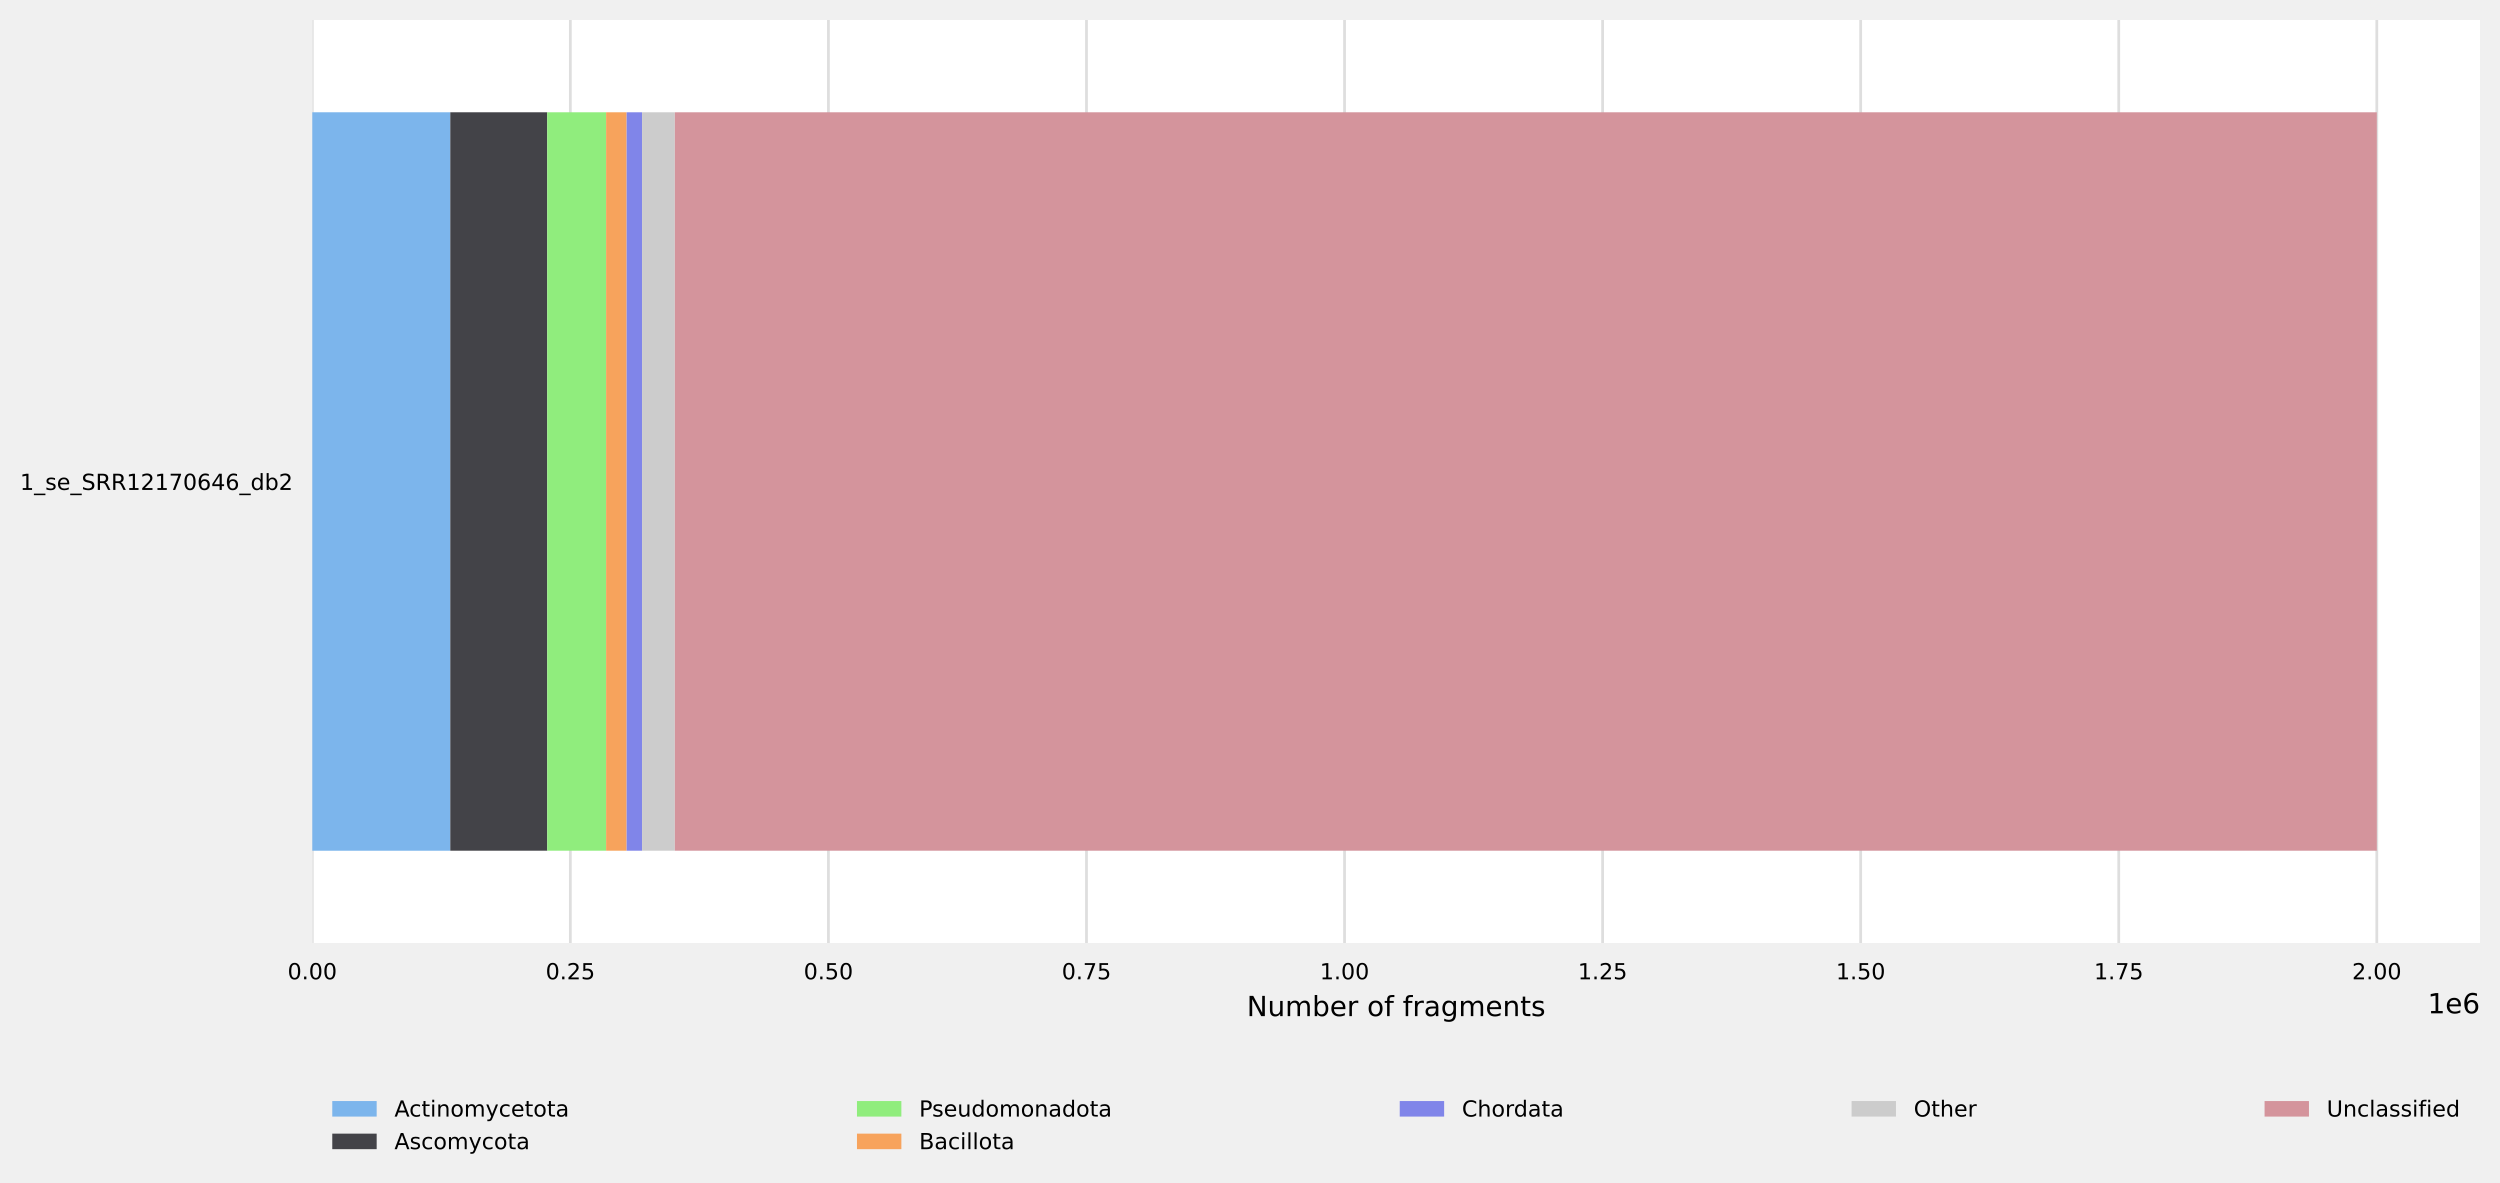
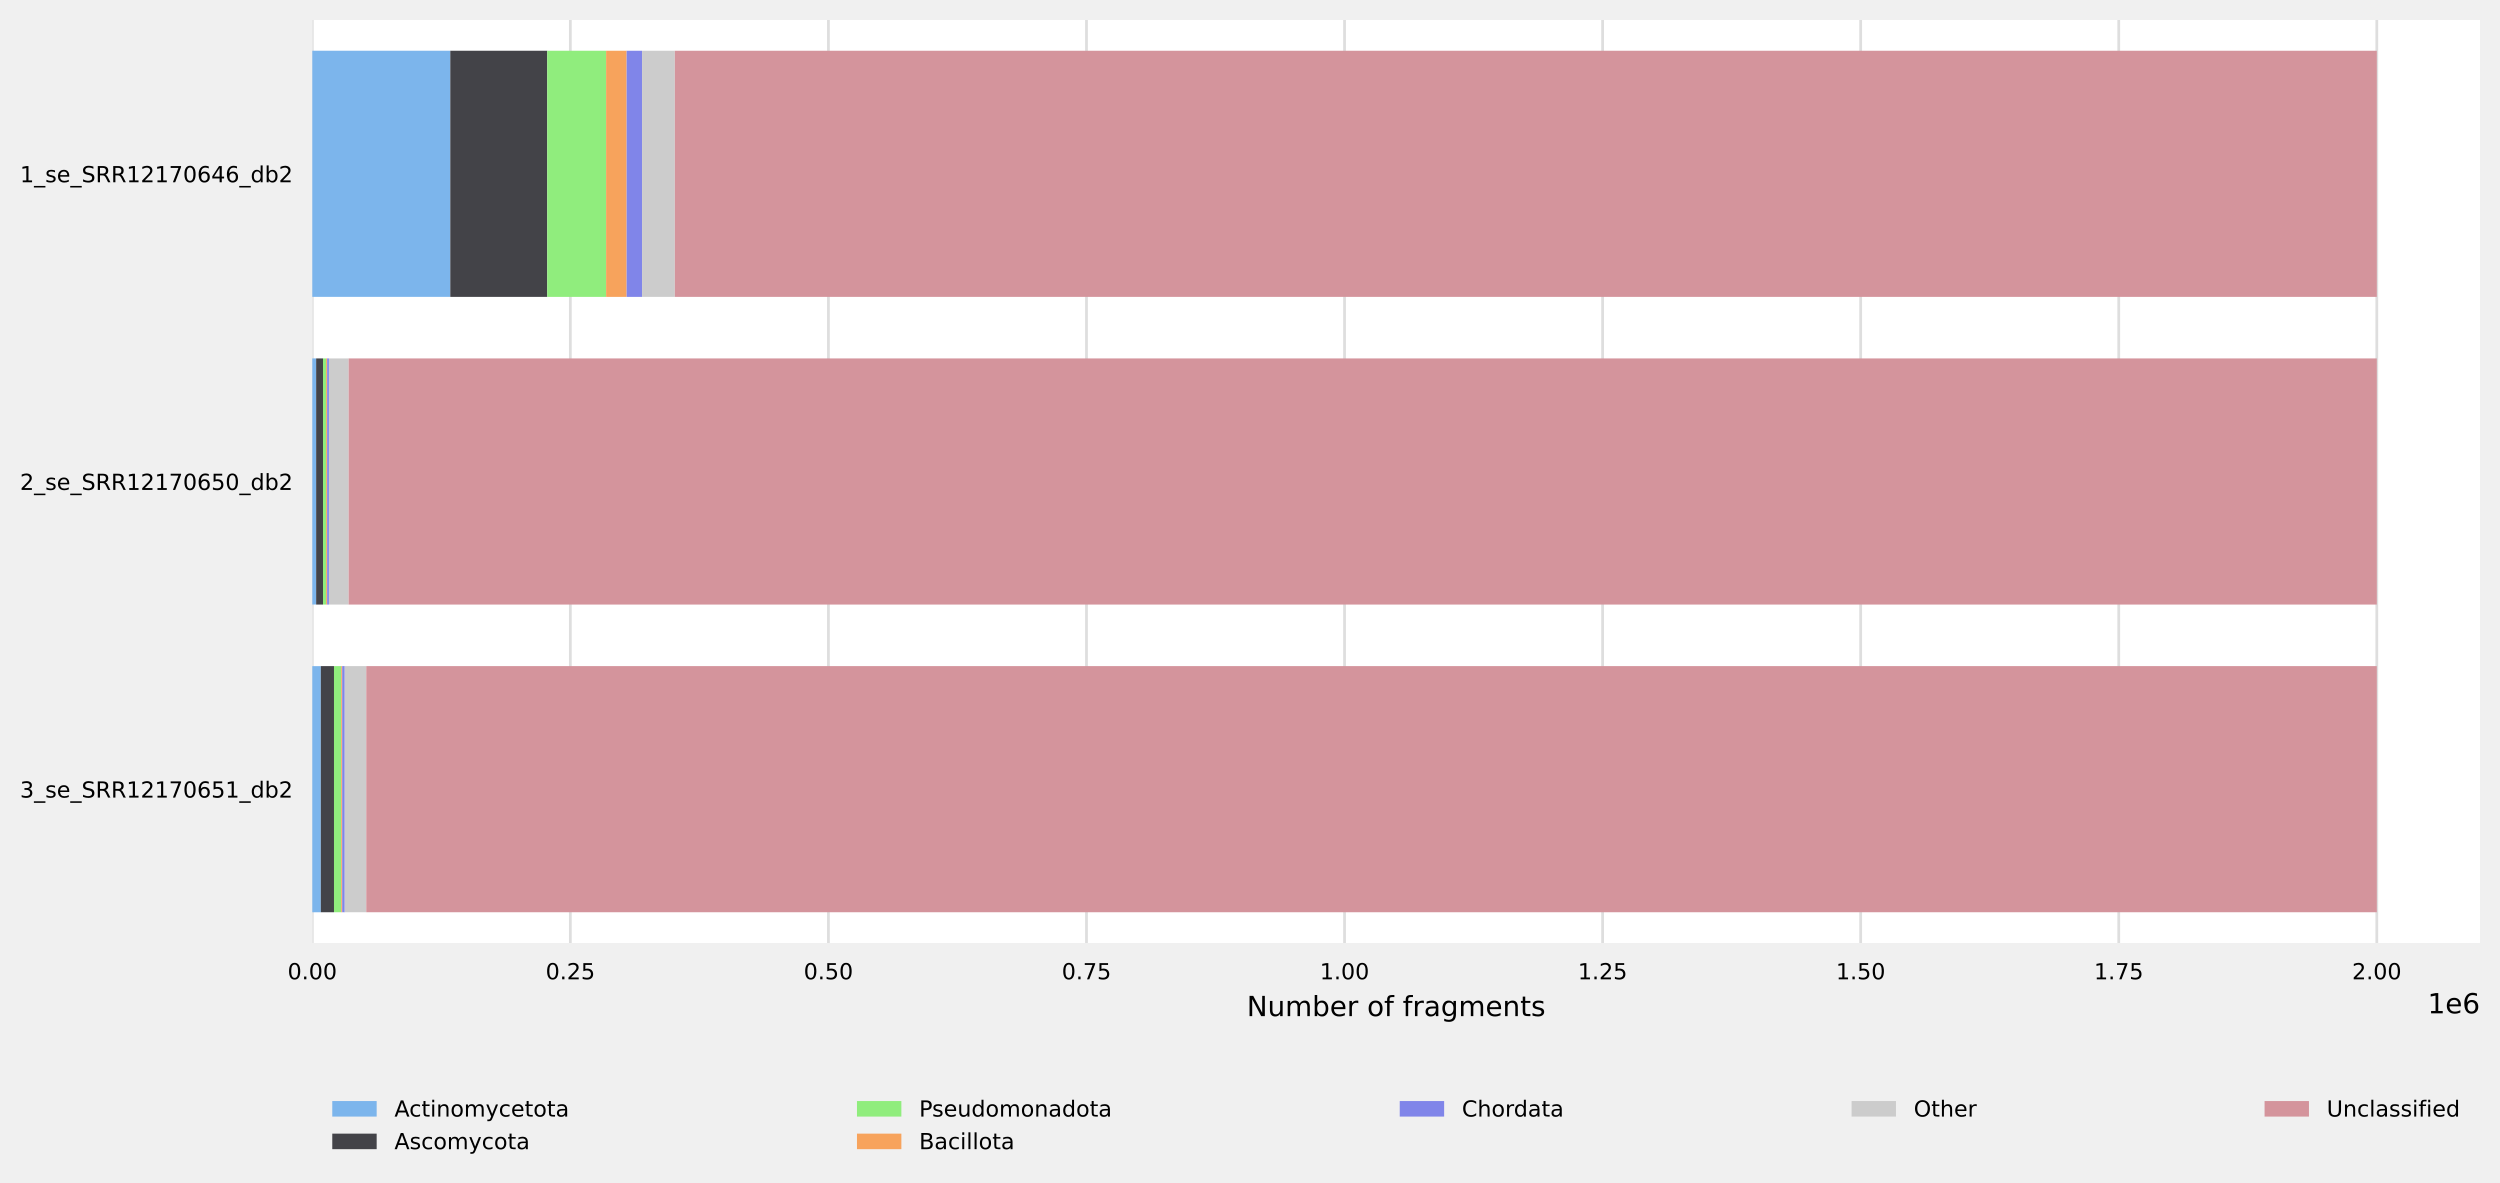
<svg xmlns="http://www.w3.org/2000/svg" xmlns:xlink="http://www.w3.org/1999/xlink" width="900.944pt" height="426.2pt" viewBox="0 0 900.944 426.2" version="1.1">
  <defs>
    <style type="text/css">*{stroke-linejoin: round; stroke-linecap: butt}</style>
  </defs>
  <g id="figure_1">
    <g id="axes_1">
      <g id="patch_1">
        <path d="M 112.544 339.84  L 893.744 339.84  L 893.744 7.2  L 112.544 7.2  z " style="fill: #ffffff" />
      </g>
      <g id="matplotlib.axis_1">
        <g id="xtick_1">
          <g id="line2d_1">
-             <path d="M 112.544 339.84  L 112.544 7.2  " clip-path="url(#pce39cb748a)" style="fill: none; stroke: #dedede; stroke-linecap: square" />
+             <path d="M 112.544 339.84  L 112.544 7.2  " clip-path="url(#ped7cd8afd4)" style="fill: none; stroke: #dedede; stroke-linecap: square" />
          </g>
          <g id="text_1">
            <g transform="translate(103.6375 352.9187) scale(0.08 -0.08)">
              <defs>
                <path id="DejaVuSans-30" d="M 2034 4250  Q 1547 4250 1301 3770  Q 1056 3291 1056 2328  Q 1056 1369 1301 889  Q 1547 409 2034 409  Q 2525 409 2770 889  Q 3016 1369 3016 2328  Q 3016 3291 2770 3770  Q 2525 4250 2034 4250  z M 2034 4750  Q 2819 4750 3233 4129  Q 3647 3509 3647 2328  Q 3647 1150 3233 529  Q 2819 -91 2034 -91  Q 1250 -91 836 529  Q 422 1150 422 2328  Q 422 3509 836 4129  Q 1250 4750 2034 4750  z " transform="scale(0.015625)" />
                <path id="DejaVuSans-2e" d="M 684 794  L 1344 794  L 1344 0  L 684 0  L 684 794  z " transform="scale(0.015625)" />
              </defs>
              <use xlink:href="#DejaVuSans-30" />
              <use xlink:href="#DejaVuSans-2e" x="63.623" />
              <use xlink:href="#DejaVuSans-30" x="95.41" />
              <use xlink:href="#DejaVuSans-30" x="159.033" />
            </g>
          </g>
        </g>
        <g id="xtick_2">
          <g id="line2d_2">
-             <path d="M 205.544 339.84  L 205.544 7.2  " clip-path="url(#pce39cb748a)" style="fill: none; stroke: #dedede; stroke-linecap: square" />
+             <path d="M 205.544 339.84  L 205.544 7.2  " clip-path="url(#ped7cd8afd4)" style="fill: none; stroke: #dedede; stroke-linecap: square" />
          </g>
          <g id="text_2">
            <g transform="translate(196.6375 352.9187) scale(0.08 -0.08)">
              <defs>
                <path id="DejaVuSans-32" d="M 1228 531  L 3431 531  L 3431 0  L 469 0  L 469 531  Q 828 903 1448 1529  Q 2069 2156 2228 2338  Q 2531 2678 2651 2914  Q 2772 3150 2772 3378  Q 2772 3750 2511 3984  Q 2250 4219 1831 4219  Q 1534 4219 1204 4116  Q 875 4013 500 3803  L 500 4441  Q 881 4594 1212 4672  Q 1544 4750 1819 4750  Q 2544 4750 2975 4387  Q 3406 4025 3406 3419  Q 3406 3131 3298 2873  Q 3191 2616 2906 2266  Q 2828 2175 2409 1742  Q 1991 1309 1228 531  z " transform="scale(0.015625)" />
                <path id="DejaVuSans-35" d="M 691 4666  L 3169 4666  L 3169 4134  L 1269 4134  L 1269 2991  Q 1406 3038 1543 3061  Q 1681 3084 1819 3084  Q 2600 3084 3056 2656  Q 3513 2228 3513 1497  Q 3513 744 3044 326  Q 2575 -91 1722 -91  Q 1428 -91 1123 -41  Q 819 9 494 109  L 494 744  Q 775 591 1075 516  Q 1375 441 1709 441  Q 2250 441 2565 725  Q 2881 1009 2881 1497  Q 2881 1984 2565 2268  Q 2250 2553 1709 2553  Q 1456 2553 1204 2497  Q 953 2441 691 2322  L 691 4666  z " transform="scale(0.015625)" />
              </defs>
              <use xlink:href="#DejaVuSans-30" />
              <use xlink:href="#DejaVuSans-2e" x="63.623" />
              <use xlink:href="#DejaVuSans-32" x="95.41" />
              <use xlink:href="#DejaVuSans-35" x="159.033" />
            </g>
          </g>
        </g>
        <g id="xtick_3">
          <g id="line2d_3">
-             <path d="M 298.544 339.84  L 298.544 7.2  " clip-path="url(#pce39cb748a)" style="fill: none; stroke: #dedede; stroke-linecap: square" />
+             <path d="M 298.544 339.84  L 298.544 7.2  " clip-path="url(#ped7cd8afd4)" style="fill: none; stroke: #dedede; stroke-linecap: square" />
          </g>
          <g id="text_3">
            <g transform="translate(289.6375 352.9187) scale(0.08 -0.08)">
              <use xlink:href="#DejaVuSans-30" />
              <use xlink:href="#DejaVuSans-2e" x="63.623" />
              <use xlink:href="#DejaVuSans-35" x="95.41" />
              <use xlink:href="#DejaVuSans-30" x="159.033" />
            </g>
          </g>
        </g>
        <g id="xtick_4">
          <g id="line2d_4">
-             <path d="M 391.544 339.84  L 391.544 7.2  " clip-path="url(#pce39cb748a)" style="fill: none; stroke: #dedede; stroke-linecap: square" />
+             <path d="M 391.544 339.84  L 391.544 7.2  " clip-path="url(#ped7cd8afd4)" style="fill: none; stroke: #dedede; stroke-linecap: square" />
          </g>
          <g id="text_4">
            <g transform="translate(382.6375 352.9187) scale(0.08 -0.08)">
              <defs>
                <path id="DejaVuSans-37" d="M 525 4666  L 3525 4666  L 3525 4397  L 1831 0  L 1172 0  L 2766 4134  L 525 4134  L 525 4666  z " transform="scale(0.015625)" />
              </defs>
              <use xlink:href="#DejaVuSans-30" />
              <use xlink:href="#DejaVuSans-2e" x="63.623" />
              <use xlink:href="#DejaVuSans-37" x="95.41" />
              <use xlink:href="#DejaVuSans-35" x="159.033" />
            </g>
          </g>
        </g>
        <g id="xtick_5">
          <g id="line2d_5">
-             <path d="M 484.544 339.84  L 484.544 7.2  " clip-path="url(#pce39cb748a)" style="fill: none; stroke: #dedede; stroke-linecap: square" />
+             <path d="M 484.544 339.84  L 484.544 7.2  " clip-path="url(#ped7cd8afd4)" style="fill: none; stroke: #dedede; stroke-linecap: square" />
          </g>
          <g id="text_5">
            <g transform="translate(475.6375 352.9187) scale(0.08 -0.08)">
              <defs>
                <path id="DejaVuSans-31" d="M 794 531  L 1825 531  L 1825 4091  L 703 3866  L 703 4441  L 1819 4666  L 2450 4666  L 2450 531  L 3481 531  L 3481 0  L 794 0  L 794 531  z " transform="scale(0.015625)" />
              </defs>
              <use xlink:href="#DejaVuSans-31" />
              <use xlink:href="#DejaVuSans-2e" x="63.623" />
              <use xlink:href="#DejaVuSans-30" x="95.41" />
              <use xlink:href="#DejaVuSans-30" x="159.033" />
            </g>
          </g>
        </g>
        <g id="xtick_6">
          <g id="line2d_6">
-             <path d="M 577.544 339.84  L 577.544 7.2  " clip-path="url(#pce39cb748a)" style="fill: none; stroke: #dedede; stroke-linecap: square" />
+             <path d="M 577.544 339.84  L 577.544 7.2  " clip-path="url(#ped7cd8afd4)" style="fill: none; stroke: #dedede; stroke-linecap: square" />
          </g>
          <g id="text_6">
            <g transform="translate(568.6375 352.9187) scale(0.08 -0.08)">
              <use xlink:href="#DejaVuSans-31" />
              <use xlink:href="#DejaVuSans-2e" x="63.623" />
              <use xlink:href="#DejaVuSans-32" x="95.41" />
              <use xlink:href="#DejaVuSans-35" x="159.033" />
            </g>
          </g>
        </g>
        <g id="xtick_7">
          <g id="line2d_7">
-             <path d="M 670.544 339.84  L 670.544 7.2  " clip-path="url(#pce39cb748a)" style="fill: none; stroke: #dedede; stroke-linecap: square" />
+             <path d="M 670.544 339.84  L 670.544 7.2  " clip-path="url(#ped7cd8afd4)" style="fill: none; stroke: #dedede; stroke-linecap: square" />
          </g>
          <g id="text_7">
            <g transform="translate(661.6375 352.9187) scale(0.08 -0.08)">
              <use xlink:href="#DejaVuSans-31" />
              <use xlink:href="#DejaVuSans-2e" x="63.623" />
              <use xlink:href="#DejaVuSans-35" x="95.41" />
              <use xlink:href="#DejaVuSans-30" x="159.033" />
            </g>
          </g>
        </g>
        <g id="xtick_8">
          <g id="line2d_8">
-             <path d="M 763.544 339.84  L 763.544 7.2  " clip-path="url(#pce39cb748a)" style="fill: none; stroke: #dedede; stroke-linecap: square" />
+             <path d="M 763.544 339.84  L 763.544 7.2  " clip-path="url(#ped7cd8afd4)" style="fill: none; stroke: #dedede; stroke-linecap: square" />
          </g>
          <g id="text_8">
            <g transform="translate(754.6375 352.9187) scale(0.08 -0.08)">
              <use xlink:href="#DejaVuSans-31" />
              <use xlink:href="#DejaVuSans-2e" x="63.623" />
              <use xlink:href="#DejaVuSans-37" x="95.41" />
              <use xlink:href="#DejaVuSans-35" x="159.033" />
            </g>
          </g>
        </g>
        <g id="xtick_9">
          <g id="line2d_9">
-             <path d="M 856.544 339.84  L 856.544 7.2  " clip-path="url(#pce39cb748a)" style="fill: none; stroke: #dedede; stroke-linecap: square" />
+             <path d="M 856.544 339.84  L 856.544 7.2  " clip-path="url(#ped7cd8afd4)" style="fill: none; stroke: #dedede; stroke-linecap: square" />
          </g>
          <g id="text_9">
            <g transform="translate(847.6375 352.9187) scale(0.08 -0.08)">
              <use xlink:href="#DejaVuSans-32" />
              <use xlink:href="#DejaVuSans-2e" x="63.623" />
              <use xlink:href="#DejaVuSans-30" x="95.41" />
              <use xlink:href="#DejaVuSans-30" x="159.033" />
            </g>
          </g>
        </g>
        <g id="text_10">
          <g transform="translate(449.3258 366.1809) scale(0.1 -0.1)">
            <defs>
              <path id="DejaVuSans-4e" d="M 628 4666  L 1478 4666  L 3547 763  L 3547 4666  L 4159 4666  L 4159 0  L 3309 0  L 1241 3903  L 1241 0  L 628 0  L 628 4666  z " transform="scale(0.015625)" />
              <path id="DejaVuSans-75" d="M 544 1381  L 544 3500  L 1119 3500  L 1119 1403  Q 1119 906 1312 657  Q 1506 409 1894 409  Q 2359 409 2629 706  Q 2900 1003 2900 1516  L 2900 3500  L 3475 3500  L 3475 0  L 2900 0  L 2900 538  Q 2691 219 2414 64  Q 2138 -91 1772 -91  Q 1169 -91 856 284  Q 544 659 544 1381  z M 1991 3584  L 1991 3584  z " transform="scale(0.015625)" />
              <path id="DejaVuSans-6d" d="M 3328 2828  Q 3544 3216 3844 3400  Q 4144 3584 4550 3584  Q 5097 3584 5394 3201  Q 5691 2819 5691 2113  L 5691 0  L 5113 0  L 5113 2094  Q 5113 2597 4934 2840  Q 4756 3084 4391 3084  Q 3944 3084 3684 2787  Q 3425 2491 3425 1978  L 3425 0  L 2847 0  L 2847 2094  Q 2847 2600 2669 2842  Q 2491 3084 2119 3084  Q 1678 3084 1418 2786  Q 1159 2488 1159 1978  L 1159 0  L 581 0  L 581 3500  L 1159 3500  L 1159 2956  Q 1356 3278 1631 3431  Q 1906 3584 2284 3584  Q 2666 3584 2933 3390  Q 3200 3197 3328 2828  z " transform="scale(0.015625)" />
              <path id="DejaVuSans-62" d="M 3116 1747  Q 3116 2381 2855 2742  Q 2594 3103 2138 3103  Q 1681 3103 1420 2742  Q 1159 2381 1159 1747  Q 1159 1113 1420 752  Q 1681 391 2138 391  Q 2594 391 2855 752  Q 3116 1113 3116 1747  z M 1159 2969  Q 1341 3281 1617 3432  Q 1894 3584 2278 3584  Q 2916 3584 3314 3078  Q 3713 2572 3713 1747  Q 3713 922 3314 415  Q 2916 -91 2278 -91  Q 1894 -91 1617 61  Q 1341 213 1159 525  L 1159 0  L 581 0  L 581 4863  L 1159 4863  L 1159 2969  z " transform="scale(0.015625)" />
              <path id="DejaVuSans-65" d="M 3597 1894  L 3597 1613  L 953 1613  Q 991 1019 1311 708  Q 1631 397 2203 397  Q 2534 397 2845 478  Q 3156 559 3463 722  L 3463 178  Q 3153 47 2828 -22  Q 2503 -91 2169 -91  Q 1331 -91 842 396  Q 353 884 353 1716  Q 353 2575 817 3079  Q 1281 3584 2069 3584  Q 2775 3584 3186 3129  Q 3597 2675 3597 1894  z M 3022 2063  Q 3016 2534 2758 2815  Q 2500 3097 2075 3097  Q 1594 3097 1305 2825  Q 1016 2553 972 2059  L 3022 2063  z " transform="scale(0.015625)" />
              <path id="DejaVuSans-72" d="M 2631 2963  Q 2534 3019 2420 3045  Q 2306 3072 2169 3072  Q 1681 3072 1420 2755  Q 1159 2438 1159 1844  L 1159 0  L 581 0  L 581 3500  L 1159 3500  L 1159 2956  Q 1341 3275 1631 3429  Q 1922 3584 2338 3584  Q 2397 3584 2469 3576  Q 2541 3569 2628 3553  L 2631 2963  z " transform="scale(0.015625)" />
              <path id="DejaVuSans-20" transform="scale(0.015625)" />
              <path id="DejaVuSans-6f" d="M 1959 3097  Q 1497 3097 1228 2736  Q 959 2375 959 1747  Q 959 1119 1226 758  Q 1494 397 1959 397  Q 2419 397 2687 759  Q 2956 1122 2956 1747  Q 2956 2369 2687 2733  Q 2419 3097 1959 3097  z M 1959 3584  Q 2709 3584 3137 3096  Q 3566 2609 3566 1747  Q 3566 888 3137 398  Q 2709 -91 1959 -91  Q 1206 -91 779 398  Q 353 888 353 1747  Q 353 2609 779 3096  Q 1206 3584 1959 3584  z " transform="scale(0.015625)" />
              <path id="DejaVuSans-66" d="M 2375 4863  L 2375 4384  L 1825 4384  Q 1516 4384 1395 4259  Q 1275 4134 1275 3809  L 1275 3500  L 2222 3500  L 2222 3053  L 1275 3053  L 1275 0  L 697 0  L 697 3053  L 147 3053  L 147 3500  L 697 3500  L 697 3744  Q 697 4328 969 4595  Q 1241 4863 1831 4863  L 2375 4863  z " transform="scale(0.015625)" />
              <path id="DejaVuSans-61" d="M 2194 1759  Q 1497 1759 1228 1600  Q 959 1441 959 1056  Q 959 750 1161 570  Q 1363 391 1709 391  Q 2188 391 2477 730  Q 2766 1069 2766 1631  L 2766 1759  L 2194 1759  z M 3341 1997  L 3341 0  L 2766 0  L 2766 531  Q 2569 213 2275 61  Q 1981 -91 1556 -91  Q 1019 -91 701 211  Q 384 513 384 1019  Q 384 1609 779 1909  Q 1175 2209 1959 2209  L 2766 2209  L 2766 2266  Q 2766 2663 2505 2880  Q 2244 3097 1772 3097  Q 1472 3097 1187 3025  Q 903 2953 641 2809  L 641 3341  Q 956 3463 1253 3523  Q 1550 3584 1831 3584  Q 2591 3584 2966 3190  Q 3341 2797 3341 1997  z " transform="scale(0.015625)" />
              <path id="DejaVuSans-67" d="M 2906 1791  Q 2906 2416 2648 2759  Q 2391 3103 1925 3103  Q 1463 3103 1205 2759  Q 947 2416 947 1791  Q 947 1169 1205 825  Q 1463 481 1925 481  Q 2391 481 2648 825  Q 2906 1169 2906 1791  z M 3481 434  Q 3481 -459 3084 -895  Q 2688 -1331 1869 -1331  Q 1566 -1331 1297 -1286  Q 1028 -1241 775 -1147  L 775 -588  Q 1028 -725 1275 -790  Q 1522 -856 1778 -856  Q 2344 -856 2625 -561  Q 2906 -266 2906 331  L 2906 616  Q 2728 306 2450 153  Q 2172 0 1784 0  Q 1141 0 747 490  Q 353 981 353 1791  Q 353 2603 747 3093  Q 1141 3584 1784 3584  Q 2172 3584 2450 3431  Q 2728 3278 2906 2969  L 2906 3500  L 3481 3500  L 3481 434  z " transform="scale(0.015625)" />
              <path id="DejaVuSans-6e" d="M 3513 2113  L 3513 0  L 2938 0  L 2938 2094  Q 2938 2591 2744 2837  Q 2550 3084 2163 3084  Q 1697 3084 1428 2787  Q 1159 2491 1159 1978  L 1159 0  L 581 0  L 581 3500  L 1159 3500  L 1159 2956  Q 1366 3272 1645 3428  Q 1925 3584 2291 3584  Q 2894 3584 3203 3211  Q 3513 2838 3513 2113  z " transform="scale(0.015625)" />
              <path id="DejaVuSans-74" d="M 1172 4494  L 1172 3500  L 2356 3500  L 2356 3053  L 1172 3053  L 1172 1153  Q 1172 725 1289 603  Q 1406 481 1766 481  L 2356 481  L 2356 0  L 1766 0  Q 1100 0 847 248  Q 594 497 594 1153  L 594 3053  L 172 3053  L 172 3500  L 594 3500  L 594 4494  L 1172 4494  z " transform="scale(0.015625)" />
              <path id="DejaVuSans-73" d="M 2834 3397  L 2834 2853  Q 2591 2978 2328 3040  Q 2066 3103 1784 3103  Q 1356 3103 1142 2972  Q 928 2841 928 2578  Q 928 2378 1081 2264  Q 1234 2150 1697 2047  L 1894 2003  Q 2506 1872 2764 1633  Q 3022 1394 3022 966  Q 3022 478 2636 193  Q 2250 -91 1575 -91  Q 1294 -91 989 -36  Q 684 19 347 128  L 347 722  Q 666 556 975 473  Q 1284 391 1588 391  Q 1994 391 2212 530  Q 2431 669 2431 922  Q 2431 1156 2273 1281  Q 2116 1406 1581 1522  L 1381 1569  Q 847 1681 609 1914  Q 372 2147 372 2553  Q 372 3047 722 3315  Q 1072 3584 1716 3584  Q 2034 3584 2315 3537  Q 2597 3491 2834 3397  z " transform="scale(0.015625)" />
            </defs>
            <use xlink:href="#DejaVuSans-4e" />
            <use xlink:href="#DejaVuSans-75" x="74.805" />
            <use xlink:href="#DejaVuSans-6d" x="138.184" />
            <use xlink:href="#DejaVuSans-62" x="235.596" />
            <use xlink:href="#DejaVuSans-65" x="299.072" />
            <use xlink:href="#DejaVuSans-72" x="360.596" />
            <use xlink:href="#DejaVuSans-20" x="401.709" />
            <use xlink:href="#DejaVuSans-6f" x="433.496" />
            <use xlink:href="#DejaVuSans-66" x="494.678" />
            <use xlink:href="#DejaVuSans-20" x="529.883" />
            <use xlink:href="#DejaVuSans-66" x="561.67" />
            <use xlink:href="#DejaVuSans-72" x="596.875" />
            <use xlink:href="#DejaVuSans-61" x="637.988" />
            <use xlink:href="#DejaVuSans-67" x="699.268" />
            <use xlink:href="#DejaVuSans-6d" x="762.744" />
            <use xlink:href="#DejaVuSans-65" x="860.156" />
            <use xlink:href="#DejaVuSans-6e" x="921.68" />
            <use xlink:href="#DejaVuSans-74" x="985.059" />
            <use xlink:href="#DejaVuSans-73" x="1024.268" />
          </g>
        </g>
        <g id="text_11">
          <g transform="translate(874.8656 365.1809) scale(0.1 -0.1)">
            <defs>
              <path id="DejaVuSans-36" d="M 2113 2584  Q 1688 2584 1439 2293  Q 1191 2003 1191 1497  Q 1191 994 1439 701  Q 1688 409 2113 409  Q 2538 409 2786 701  Q 3034 994 3034 1497  Q 3034 2003 2786 2293  Q 2538 2584 2113 2584  z M 3366 4563  L 3366 3988  Q 3128 4100 2886 4159  Q 2644 4219 2406 4219  Q 1781 4219 1451 3797  Q 1122 3375 1075 2522  Q 1259 2794 1537 2939  Q 1816 3084 2150 3084  Q 2853 3084 3261 2657  Q 3669 2231 3669 1497  Q 3669 778 3244 343  Q 2819 -91 2113 -91  Q 1303 -91 875 529  Q 447 1150 447 2328  Q 447 3434 972 4092  Q 1497 4750 2381 4750  Q 2619 4750 2861 4703  Q 3103 4656 3366 4563  z " transform="scale(0.015625)" />
            </defs>
            <use xlink:href="#DejaVuSans-31" />
            <use xlink:href="#DejaVuSans-65" x="63.623" />
            <use xlink:href="#DejaVuSans-36" x="125.146" />
          </g>
        </g>
      </g>
      <g id="matplotlib.axis_2">
        <g id="ytick_1">
          <g id="text_12">
-             <g transform="translate(7.2 176.5594) scale(0.08 -0.08)">
+             <g transform="translate(7.2 65.67937) scale(0.08 -0.08)">
              <defs>
                <path id="DejaVuSans-5f" d="M 3263 -1063  L 3263 -1509  L -63 -1509  L -63 -1063  L 3263 -1063  z " transform="scale(0.015625)" />
                <path id="DejaVuSans-53" d="M 3425 4513  L 3425 3897  Q 3066 4069 2747 4153  Q 2428 4238 2131 4238  Q 1616 4238 1336 4038  Q 1056 3838 1056 3469  Q 1056 3159 1242 3001  Q 1428 2844 1947 2747  L 2328 2669  Q 3034 2534 3370 2195  Q 3706 1856 3706 1288  Q 3706 609 3251 259  Q 2797 -91 1919 -91  Q 1588 -91 1214 -16  Q 841 59 441 206  L 441 856  Q 825 641 1194 531  Q 1563 422 1919 422  Q 2459 422 2753 634  Q 3047 847 3047 1241  Q 3047 1584 2836 1778  Q 2625 1972 2144 2069  L 1759 2144  Q 1053 2284 737 2584  Q 422 2884 422 3419  Q 422 4038 858 4394  Q 1294 4750 2059 4750  Q 2388 4750 2728 4690  Q 3069 4631 3425 4513  z " transform="scale(0.015625)" />
                <path id="DejaVuSans-52" d="M 2841 2188  Q 3044 2119 3236 1894  Q 3428 1669 3622 1275  L 4263 0  L 3584 0  L 2988 1197  Q 2756 1666 2539 1819  Q 2322 1972 1947 1972  L 1259 1972  L 1259 0  L 628 0  L 628 4666  L 2053 4666  Q 2853 4666 3247 4331  Q 3641 3997 3641 3322  Q 3641 2881 3436 2590  Q 3231 2300 2841 2188  z M 1259 4147  L 1259 2491  L 2053 2491  Q 2509 2491 2742 2702  Q 2975 2913 2975 3322  Q 2975 3731 2742 3939  Q 2509 4147 2053 4147  L 1259 4147  z " transform="scale(0.015625)" />
                <path id="DejaVuSans-34" d="M 2419 4116  L 825 1625  L 2419 1625  L 2419 4116  z M 2253 4666  L 3047 4666  L 3047 1625  L 3713 1625  L 3713 1100  L 3047 1100  L 3047 0  L 2419 0  L 2419 1100  L 313 1100  L 313 1709  L 2253 4666  z " transform="scale(0.015625)" />
                <path id="DejaVuSans-64" d="M 2906 2969  L 2906 4863  L 3481 4863  L 3481 0  L 2906 0  L 2906 525  Q 2725 213 2448 61  Q 2172 -91 1784 -91  Q 1150 -91 751 415  Q 353 922 353 1747  Q 353 2572 751 3078  Q 1150 3584 1784 3584  Q 2172 3584 2448 3432  Q 2725 3281 2906 2969  z M 947 1747  Q 947 1113 1208 752  Q 1469 391 1925 391  Q 2381 391 2643 752  Q 2906 1113 2906 1747  Q 2906 2381 2643 2742  Q 2381 3103 1925 3103  Q 1469 3103 1208 2742  Q 947 2381 947 1747  z " transform="scale(0.015625)" />
              </defs>
              <use xlink:href="#DejaVuSans-31" />
              <use xlink:href="#DejaVuSans-5f" x="63.623" />
              <use xlink:href="#DejaVuSans-73" x="113.623" />
              <use xlink:href="#DejaVuSans-65" x="165.723" />
              <use xlink:href="#DejaVuSans-5f" x="227.246" />
              <use xlink:href="#DejaVuSans-53" x="277.246" />
              <use xlink:href="#DejaVuSans-52" x="340.723" />
              <use xlink:href="#DejaVuSans-52" x="410.205" />
              <use xlink:href="#DejaVuSans-31" x="479.688" />
              <use xlink:href="#DejaVuSans-32" x="543.311" />
              <use xlink:href="#DejaVuSans-31" x="606.934" />
              <use xlink:href="#DejaVuSans-37" x="670.557" />
              <use xlink:href="#DejaVuSans-30" x="734.18" />
              <use xlink:href="#DejaVuSans-36" x="797.803" />
              <use xlink:href="#DejaVuSans-34" x="861.426" />
              <use xlink:href="#DejaVuSans-36" x="925.049" />
              <use xlink:href="#DejaVuSans-5f" x="988.672" />
              <use xlink:href="#DejaVuSans-64" x="1038.672" />
              <use xlink:href="#DejaVuSans-62" x="1102.148" />
              <use xlink:href="#DejaVuSans-32" x="1165.625" />
            </g>
          </g>
        </g>
+         <g id="ytick_2">
+           <g id="text_13">
+             <g transform="translate(7.2 176.5594) scale(0.08 -0.08)">
+               <use xlink:href="#DejaVuSans-32" />
+               <use xlink:href="#DejaVuSans-5f" x="63.623" />
+               <use xlink:href="#DejaVuSans-73" x="113.623" />
+               <use xlink:href="#DejaVuSans-65" x="165.723" />
+               <use xlink:href="#DejaVuSans-5f" x="227.246" />
+               <use xlink:href="#DejaVuSans-53" x="277.246" />
+               <use xlink:href="#DejaVuSans-52" x="340.723" />
+               <use xlink:href="#DejaVuSans-52" x="410.205" />
+               <use xlink:href="#DejaVuSans-31" x="479.688" />
+               <use xlink:href="#DejaVuSans-32" x="543.311" />
+               <use xlink:href="#DejaVuSans-31" x="606.934" />
+               <use xlink:href="#DejaVuSans-37" x="670.557" />
+               <use xlink:href="#DejaVuSans-30" x="734.18" />
+               <use xlink:href="#DejaVuSans-36" x="797.803" />
+               <use xlink:href="#DejaVuSans-35" x="861.426" />
+               <use xlink:href="#DejaVuSans-30" x="925.049" />
+               <use xlink:href="#DejaVuSans-5f" x="988.672" />
+               <use xlink:href="#DejaVuSans-64" x="1038.672" />
+               <use xlink:href="#DejaVuSans-62" x="1102.148" />
+               <use xlink:href="#DejaVuSans-32" x="1165.625" />
+             </g>
+           </g>
+         </g>
+         <g id="ytick_3">
+           <g id="text_14">
+             <g transform="translate(7.2 287.4394) scale(0.08 -0.08)">
+               <defs>
+                 <path id="DejaVuSans-33" d="M 2597 2516  Q 3050 2419 3304 2112  Q 3559 1806 3559 1356  Q 3559 666 3084 287  Q 2609 -91 1734 -91  Q 1441 -91 1130 -33  Q 819 25 488 141  L 488 750  Q 750 597 1062 519  Q 1375 441 1716 441  Q 2309 441 2620 675  Q 2931 909 2931 1356  Q 2931 1769 2642 2001  Q 2353 2234 1838 2234  L 1294 2234  L 1294 2753  L 1863 2753  Q 2328 2753 2575 2939  Q 2822 3125 2822 3475  Q 2822 3834 2567 4026  Q 2313 4219 1838 4219  Q 1578 4219 1281 4162  Q 984 4106 628 3988  L 628 4550  Q 988 4650 1302 4700  Q 1616 4750 1894 4750  Q 2613 4750 3031 4423  Q 3450 4097 3450 3541  Q 3450 3153 3228 2886  Q 3006 2619 2597 2516  z " transform="scale(0.015625)" />
+               </defs>
+               <use xlink:href="#DejaVuSans-33" />
+               <use xlink:href="#DejaVuSans-5f" x="63.623" />
+               <use xlink:href="#DejaVuSans-73" x="113.623" />
+               <use xlink:href="#DejaVuSans-65" x="165.723" />
+               <use xlink:href="#DejaVuSans-5f" x="227.246" />
+               <use xlink:href="#DejaVuSans-53" x="277.246" />
+               <use xlink:href="#DejaVuSans-52" x="340.723" />
+               <use xlink:href="#DejaVuSans-52" x="410.205" />
+               <use xlink:href="#DejaVuSans-31" x="479.688" />
+               <use xlink:href="#DejaVuSans-32" x="543.311" />
+               <use xlink:href="#DejaVuSans-31" x="606.934" />
+               <use xlink:href="#DejaVuSans-37" x="670.557" />
+               <use xlink:href="#DejaVuSans-30" x="734.18" />
+               <use xlink:href="#DejaVuSans-36" x="797.803" />
+               <use xlink:href="#DejaVuSans-35" x="861.426" />
+               <use xlink:href="#DejaVuSans-31" x="925.049" />
+               <use xlink:href="#DejaVuSans-5f" x="988.672" />
+               <use xlink:href="#DejaVuSans-64" x="1038.672" />
+               <use xlink:href="#DejaVuSans-62" x="1102.148" />
+               <use xlink:href="#DejaVuSans-32" x="1165.625" />
+             </g>
+           </g>
+         </g>
      </g>
      <g id="patch_2">
-         <path d="M 112.544 40.464  L 162.273 40.464  L 162.273 306.576  L 112.544 306.576  z " clip-path="url(#pce39cb748a)" style="fill: #7cb5ec" />
+         <path d="M 112.544 18.288  L 162.273 18.288  L 162.273 106.992  L 112.544 106.992  z " clip-path="url(#ped7cd8afd4)" style="fill: #7cb5ec" />
      </g>
      <g id="patch_3">
-         <path d="M 162.273 40.464  L 197.214 40.464  L 197.214 306.576  L 162.273 306.576  z " clip-path="url(#pce39cb748a)" style="fill: #434348" />
+         <path d="M 112.544 129.168  L 113.934 129.168  L 113.934 217.872  L 112.544 217.872  z " clip-path="url(#ped7cd8afd4)" style="fill: #7cb5ec" />
      </g>
      <g id="patch_4">
-         <path d="M 197.214 40.464  L 218.424 40.464  L 218.424 306.576  L 197.214 306.576  z " clip-path="url(#pce39cb748a)" style="fill: #90ed7d" />
+         <path d="M 112.544 240.048  L 115.615 240.048  L 115.615 328.752  L 112.544 328.752  z " clip-path="url(#ped7cd8afd4)" style="fill: #7cb5ec" />
      </g>
      <g id="patch_5">
-         <path d="M 218.424 40.464  L 225.827 40.464  L 225.827 306.576  L 218.424 306.576  z " clip-path="url(#pce39cb748a)" style="fill: #f7a35c" />
+         <path d="M 162.273 18.288  L 197.214 18.288  L 197.214 106.992  L 162.273 106.992  z " clip-path="url(#ped7cd8afd4)" style="fill: #434348" />
      </g>
      <g id="patch_6">
-         <path d="M 225.827 40.464  L 231.378 40.464  L 231.378 306.576  L 225.827 306.576  z " clip-path="url(#pce39cb748a)" style="fill: #8085e9" />
+         <path d="M 113.934 129.168  L 116.404 129.168  L 116.404 217.872  L 113.934 217.872  z " clip-path="url(#ped7cd8afd4)" style="fill: #434348" />
      </g>
      <g id="patch_7">
-         <path d="M 231.378 40.464  L 243.19 40.464  L 243.19 306.576  L 231.378 306.576  z " clip-path="url(#pce39cb748a)" style="fill: #cccccc" />
+         <path d="M 115.615 240.048  L 120.362 240.048  L 120.362 328.752  L 115.615 328.752  z " clip-path="url(#ped7cd8afd4)" style="fill: #434348" />
      </g>
      <g id="patch_8">
-         <path d="M 243.19 40.464  L 856.544 40.464  L 856.544 306.576  L 243.19 306.576  z " clip-path="url(#pce39cb748a)" style="fill: #d4949c" />
-       </g>
-       <g id="text_13">
+         <path d="M 197.214 18.288  L 218.424 18.288  L 218.424 106.992  L 197.214 106.992  z " clip-path="url(#ped7cd8afd4)" style="fill: #90ed7d" />
+       </g>
+       <g id="patch_9">
+         <path d="M 116.404 129.168  L 117.533 129.168  L 117.533 217.872  L 116.404 217.872  z " clip-path="url(#ped7cd8afd4)" style="fill: #90ed7d" />
+       </g>
+       <g id="patch_10">
+         <path d="M 120.362 240.048  L 122.968 240.048  L 122.968 328.752  L 120.362 328.752  z " clip-path="url(#ped7cd8afd4)" style="fill: #90ed7d" />
+       </g>
+       <g id="patch_11">
+         <path d="M 218.424 18.288  L 225.827 18.288  L 225.827 106.992  L 218.424 106.992  z " clip-path="url(#ped7cd8afd4)" style="fill: #f7a35c" />
+       </g>
+       <g id="patch_12">
+         <path d="M 117.533 129.168  L 117.889 129.168  L 117.889 217.872  L 117.533 217.872  z " clip-path="url(#ped7cd8afd4)" style="fill: #f7a35c" />
+       </g>
+       <g id="patch_13">
+         <path d="M 122.968 240.048  L 123.319 240.048  L 123.319 328.752  L 122.968 328.752  z " clip-path="url(#ped7cd8afd4)" style="fill: #f7a35c" />
+       </g>
+       <g id="patch_14">
+         <path d="M 225.827 18.288  L 231.378 18.288  L 231.378 106.992  L 225.827 106.992  z " clip-path="url(#ped7cd8afd4)" style="fill: #8085e9" />
+       </g>
+       <g id="patch_15">
+         <path d="M 117.889 129.168  L 118.545 129.168  L 118.545 217.872  L 117.889 217.872  z " clip-path="url(#ped7cd8afd4)" style="fill: #8085e9" />
+       </g>
+       <g id="patch_16">
+         <path d="M 123.319 240.048  L 124.237 240.048  L 124.237 328.752  L 123.319 328.752  z " clip-path="url(#ped7cd8afd4)" style="fill: #8085e9" />
+       </g>
+       <g id="patch_17">
+         <path d="M 231.378 18.288  L 243.19 18.288  L 243.19 106.992  L 231.378 106.992  z " clip-path="url(#ped7cd8afd4)" style="fill: #cccccc" />
+       </g>
+       <g id="patch_18">
+         <path d="M 118.545 129.168  L 125.63 129.168  L 125.63 217.872  L 118.545 217.872  z " clip-path="url(#ped7cd8afd4)" style="fill: #cccccc" />
+       </g>
+       <g id="patch_19">
+         <path d="M 124.237 240.048  L 131.991 240.048  L 131.991 328.752  L 124.237 328.752  z " clip-path="url(#ped7cd8afd4)" style="fill: #cccccc" />
+       </g>
+       <g id="patch_20">
+         <path d="M 243.19 18.288  L 856.544 18.288  L 856.544 106.992  L 243.19 106.992  z " clip-path="url(#ped7cd8afd4)" style="fill: #d4949c" />
+       </g>
+       <g id="patch_21">
+         <path d="M 125.63 129.168  L 856.544 129.168  L 856.544 217.872  L 125.63 217.872  z " clip-path="url(#ped7cd8afd4)" style="fill: #d4949c" />
+       </g>
+       <g id="patch_22">
+         <path d="M 131.991 240.048  L 856.544 240.048  L 856.544 328.752  L 131.991 328.752  z " clip-path="url(#ped7cd8afd4)" style="fill: #d4949c" />
+       </g>
+       <g id="text_15">
        <g transform="translate(428.7825 -20.52) scale(0.16 -0.16)">
          <defs>
            <path id="DejaVuSans-4b" d="M 628 4666  L 1259 4666  L 1259 2694  L 3353 4666  L 4166 4666  L 1850 2491  L 4331 0  L 3500 0  L 1259 2247  L 1259 0  L 628 0  L 628 4666  z " transform="scale(0.015625)" />
            <path id="DejaVuSans-6b" d="M 581 4863  L 1159 4863  L 1159 1991  L 2875 3500  L 3609 3500  L 1753 1863  L 3688 0  L 2938 0  L 1159 1709  L 1159 0  L 581 0  L 581 4863  z " transform="scale(0.015625)" />
            <path id="DejaVuSans-3a" d="M 750 794  L 1409 794  L 1409 0  L 750 0  L 750 794  z M 750 3309  L 1409 3309  L 1409 2516  L 750 2516  L 750 3309  z " transform="scale(0.015625)" />
            <path id="DejaVuSans-54" d="M -19 4666  L 3928 4666  L 3928 4134  L 2272 4134  L 2272 0  L 1638 0  L 1638 4134  L -19 4134  L -19 4666  z " transform="scale(0.015625)" />
            <path id="DejaVuSans-70" d="M 1159 525  L 1159 -1331  L 581 -1331  L 581 3500  L 1159 3500  L 1159 2969  Q 1341 3281 1617 3432  Q 1894 3584 2278 3584  Q 2916 3584 3314 3078  Q 3713 2572 3713 1747  Q 3713 922 3314 415  Q 2916 -91 2278 -91  Q 1894 -91 1617 61  Q 1341 213 1159 525  z M 3116 1747  Q 3116 2381 2855 2742  Q 2594 3103 2138 3103  Q 1681 3103 1420 2742  Q 1159 2381 1159 1747  Q 1159 1113 1420 752  Q 1681 391 2138 391  Q 2594 391 2855 752  Q 3116 1113 3116 1747  z " transform="scale(0.015625)" />
            <path id="DejaVuSans-78" d="M 3513 3500  L 2247 1797  L 3578 0  L 2900 0  L 1881 1375  L 863 0  L 184 0  L 1544 1831  L 300 3500  L 978 3500  L 1906 2253  L 2834 3500  L 3513 3500  z " transform="scale(0.015625)" />
          </defs>
          <use xlink:href="#DejaVuSans-4b" />
          <use xlink:href="#DejaVuSans-72" x="65.576" />
          <use xlink:href="#DejaVuSans-61" x="106.689" />
          <use xlink:href="#DejaVuSans-6b" x="167.969" />
          <use xlink:href="#DejaVuSans-65" x="222.254" />
          <use xlink:href="#DejaVuSans-6e" x="283.777" />
          <use xlink:href="#DejaVuSans-20" x="347.156" />
          <use xlink:href="#DejaVuSans-32" x="378.943" />
          <use xlink:href="#DejaVuSans-3a" x="442.566" />
          <use xlink:href="#DejaVuSans-20" x="476.258" />
          <use xlink:href="#DejaVuSans-54" x="508.045" />
          <use xlink:href="#DejaVuSans-6f" x="552.129" />
          <use xlink:href="#DejaVuSans-70" x="613.311" />
          <use xlink:href="#DejaVuSans-20" x="676.787" />
          <use xlink:href="#DejaVuSans-74" x="708.574" />
          <use xlink:href="#DejaVuSans-61" x="747.783" />
          <use xlink:href="#DejaVuSans-78" x="809.062" />
          <use xlink:href="#DejaVuSans-61" x="868.242" />
        </g>
      </g>
      <g id="legend_1">
-         <g id="patch_9">
+         <g id="patch_23">
          <path d="M 119.744 402.394  L 135.744 402.394  L 135.744 396.794  L 119.744 396.794  z " style="fill: #7cb5ec" />
        </g>
-         <g id="text_14">
+         <g id="text_16">
          <g transform="translate(142.1438 402.3938) scale(0.08 -0.08)">
            <defs>
              <path id="DejaVuSans-41" d="M 2188 4044  L 1331 1722  L 3047 1722  L 2188 4044  z M 1831 4666  L 2547 4666  L 4325 0  L 3669 0  L 3244 1197  L 1141 1197  L 716 0  L 50 0  L 1831 4666  z " transform="scale(0.015625)" />
              <path id="DejaVuSans-63" d="M 3122 3366  L 3122 2828  Q 2878 2963 2633 3030  Q 2388 3097 2138 3097  Q 1578 3097 1268 2742  Q 959 2388 959 1747  Q 959 1106 1268 751  Q 1578 397 2138 397  Q 2388 397 2633 464  Q 2878 531 3122 666  L 3122 134  Q 2881 22 2623 -34  Q 2366 -91 2075 -91  Q 1284 -91 818 406  Q 353 903 353 1747  Q 353 2603 823 3093  Q 1294 3584 2113 3584  Q 2378 3584 2631 3529  Q 2884 3475 3122 3366  z " transform="scale(0.015625)" />
              <path id="DejaVuSans-69" d="M 603 3500  L 1178 3500  L 1178 0  L 603 0  L 603 3500  z M 603 4863  L 1178 4863  L 1178 4134  L 603 4134  L 603 4863  z " transform="scale(0.015625)" />
              <path id="DejaVuSans-79" d="M 2059 -325  Q 1816 -950 1584 -1140  Q 1353 -1331 966 -1331  L 506 -1331  L 506 -850  L 844 -850  Q 1081 -850 1212 -737  Q 1344 -625 1503 -206  L 1606 56  L 191 3500  L 800 3500  L 1894 763  L 2988 3500  L 3597 3500  L 2059 -325  z " transform="scale(0.015625)" />
            </defs>
            <use xlink:href="#DejaVuSans-41" />
            <use xlink:href="#DejaVuSans-63" x="66.658" />
            <use xlink:href="#DejaVuSans-74" x="121.639" />
            <use xlink:href="#DejaVuSans-69" x="160.848" />
            <use xlink:href="#DejaVuSans-6e" x="188.631" />
            <use xlink:href="#DejaVuSans-6f" x="252.01" />
            <use xlink:href="#DejaVuSans-6d" x="313.191" />
            <use xlink:href="#DejaVuSans-79" x="410.604" />
            <use xlink:href="#DejaVuSans-63" x="469.783" />
            <use xlink:href="#DejaVuSans-65" x="524.764" />
            <use xlink:href="#DejaVuSans-74" x="586.287" />
            <use xlink:href="#DejaVuSans-6f" x="625.496" />
            <use xlink:href="#DejaVuSans-74" x="686.678" />
            <use xlink:href="#DejaVuSans-61" x="725.887" />
          </g>
        </g>
-         <g id="patch_10">
+         <g id="patch_24">
          <path d="M 119.744 414.136  L 135.744 414.136  L 135.744 408.536  L 119.744 408.536  z " style="fill: #434348" />
        </g>
-         <g id="text_15">
+         <g id="text_17">
          <g transform="translate(142.1438 414.1363) scale(0.08 -0.08)">
            <use xlink:href="#DejaVuSans-41" />
            <use xlink:href="#DejaVuSans-73" x="68.408" />
            <use xlink:href="#DejaVuSans-63" x="120.508" />
            <use xlink:href="#DejaVuSans-6f" x="175.488" />
            <use xlink:href="#DejaVuSans-6d" x="236.67" />
            <use xlink:href="#DejaVuSans-79" x="334.082" />
            <use xlink:href="#DejaVuSans-63" x="393.262" />
            <use xlink:href="#DejaVuSans-6f" x="448.242" />
            <use xlink:href="#DejaVuSans-74" x="509.424" />
            <use xlink:href="#DejaVuSans-61" x="548.633" />
          </g>
        </g>
-         <g id="patch_11">
+         <g id="patch_25">
          <path d="M 308.831 402.394  L 324.831 402.394  L 324.831 396.794  L 308.831 396.794  z " style="fill: #90ed7d" />
        </g>
-         <g id="text_16">
+         <g id="text_18">
          <g transform="translate(331.2312 402.3938) scale(0.08 -0.08)">
            <defs>
              <path id="DejaVuSans-50" d="M 1259 4147  L 1259 2394  L 2053 2394  Q 2494 2394 2734 2622  Q 2975 2850 2975 3272  Q 2975 3691 2734 3919  Q 2494 4147 2053 4147  L 1259 4147  z M 628 4666  L 2053 4666  Q 2838 4666 3239 4311  Q 3641 3956 3641 3272  Q 3641 2581 3239 2228  Q 2838 1875 2053 1875  L 1259 1875  L 1259 0  L 628 0  L 628 4666  z " transform="scale(0.015625)" />
            </defs>
            <use xlink:href="#DejaVuSans-50" />
            <use xlink:href="#DejaVuSans-73" x="58.553" />
            <use xlink:href="#DejaVuSans-65" x="110.652" />
            <use xlink:href="#DejaVuSans-75" x="172.176" />
            <use xlink:href="#DejaVuSans-64" x="235.555" />
            <use xlink:href="#DejaVuSans-6f" x="299.031" />
            <use xlink:href="#DejaVuSans-6d" x="360.213" />
            <use xlink:href="#DejaVuSans-6f" x="457.625" />
            <use xlink:href="#DejaVuSans-6e" x="518.807" />
            <use xlink:href="#DejaVuSans-61" x="582.186" />
            <use xlink:href="#DejaVuSans-64" x="643.465" />
            <use xlink:href="#DejaVuSans-6f" x="706.941" />
            <use xlink:href="#DejaVuSans-74" x="768.123" />
            <use xlink:href="#DejaVuSans-61" x="807.332" />
          </g>
        </g>
-         <g id="patch_12">
+         <g id="patch_26">
          <path d="M 308.831 414.136  L 324.831 414.136  L 324.831 408.536  L 308.831 408.536  z " style="fill: #f7a35c" />
        </g>
-         <g id="text_17">
+         <g id="text_19">
          <g transform="translate(331.2312 414.1363) scale(0.08 -0.08)">
            <defs>
              <path id="DejaVuSans-42" d="M 1259 2228  L 1259 519  L 2272 519  Q 2781 519 3026 730  Q 3272 941 3272 1375  Q 3272 1813 3026 2020  Q 2781 2228 2272 2228  L 1259 2228  z M 1259 4147  L 1259 2741  L 2194 2741  Q 2656 2741 2882 2914  Q 3109 3088 3109 3444  Q 3109 3797 2882 3972  Q 2656 4147 2194 4147  L 1259 4147  z M 628 4666  L 2241 4666  Q 2963 4666 3353 4366  Q 3744 4066 3744 3513  Q 3744 3084 3544 2831  Q 3344 2578 2956 2516  Q 3422 2416 3680 2098  Q 3938 1781 3938 1306  Q 3938 681 3513 340  Q 3088 0 2303 0  L 628 0  L 628 4666  z " transform="scale(0.015625)" />
              <path id="DejaVuSans-6c" d="M 603 4863  L 1178 4863  L 1178 0  L 603 0  L 603 4863  z " transform="scale(0.015625)" />
            </defs>
            <use xlink:href="#DejaVuSans-42" />
            <use xlink:href="#DejaVuSans-61" x="68.604" />
            <use xlink:href="#DejaVuSans-63" x="129.883" />
            <use xlink:href="#DejaVuSans-69" x="184.863" />
            <use xlink:href="#DejaVuSans-6c" x="212.646" />
            <use xlink:href="#DejaVuSans-6c" x="240.43" />
            <use xlink:href="#DejaVuSans-6f" x="268.213" />
            <use xlink:href="#DejaVuSans-74" x="329.395" />
            <use xlink:href="#DejaVuSans-61" x="368.604" />
          </g>
        </g>
-         <g id="patch_13">
+         <g id="patch_27">
          <path d="M 504.435 402.394  L 520.435 402.394  L 520.435 396.794  L 504.435 396.794  z " style="fill: #8085e9" />
        </g>
-         <g id="text_18">
+         <g id="text_20">
          <g transform="translate(526.835 402.3938) scale(0.08 -0.08)">
            <defs>
              <path id="DejaVuSans-43" d="M 4122 4306  L 4122 3641  Q 3803 3938 3442 4084  Q 3081 4231 2675 4231  Q 1875 4231 1450 3742  Q 1025 3253 1025 2328  Q 1025 1406 1450 917  Q 1875 428 2675 428  Q 3081 428 3442 575  Q 3803 722 4122 1019  L 4122 359  Q 3791 134 3420 21  Q 3050 -91 2638 -91  Q 1578 -91 968 557  Q 359 1206 359 2328  Q 359 3453 968 4101  Q 1578 4750 2638 4750  Q 3056 4750 3426 4639  Q 3797 4528 4122 4306  z " transform="scale(0.015625)" />
              <path id="DejaVuSans-68" d="M 3513 2113  L 3513 0  L 2938 0  L 2938 2094  Q 2938 2591 2744 2837  Q 2550 3084 2163 3084  Q 1697 3084 1428 2787  Q 1159 2491 1159 1978  L 1159 0  L 581 0  L 581 4863  L 1159 4863  L 1159 2956  Q 1366 3272 1645 3428  Q 1925 3584 2291 3584  Q 2894 3584 3203 3211  Q 3513 2838 3513 2113  z " transform="scale(0.015625)" />
            </defs>
            <use xlink:href="#DejaVuSans-43" />
            <use xlink:href="#DejaVuSans-68" x="69.824" />
            <use xlink:href="#DejaVuSans-6f" x="133.203" />
            <use xlink:href="#DejaVuSans-72" x="194.385" />
            <use xlink:href="#DejaVuSans-64" x="233.748" />
            <use xlink:href="#DejaVuSans-61" x="297.225" />
            <use xlink:href="#DejaVuSans-74" x="358.504" />
            <use xlink:href="#DejaVuSans-61" x="397.713" />
          </g>
        </g>
-         <g id="patch_14">
+         <g id="patch_28">
          <path d="M 667.269 402.394  L 683.269 402.394  L 683.269 396.794  L 667.269 396.794  z " style="fill: #cccccc" />
        </g>
-         <g id="text_19">
+         <g id="text_21">
          <g transform="translate(689.6688 402.3938) scale(0.08 -0.08)">
            <defs>
              <path id="DejaVuSans-4f" d="M 2522 4238  Q 1834 4238 1429 3725  Q 1025 3213 1025 2328  Q 1025 1447 1429 934  Q 1834 422 2522 422  Q 3209 422 3611 934  Q 4013 1447 4013 2328  Q 4013 3213 3611 3725  Q 3209 4238 2522 4238  z M 2522 4750  Q 3503 4750 4090 4092  Q 4678 3434 4678 2328  Q 4678 1225 4090 567  Q 3503 -91 2522 -91  Q 1538 -91 948 565  Q 359 1222 359 2328  Q 359 3434 948 4092  Q 1538 4750 2522 4750  z " transform="scale(0.015625)" />
            </defs>
            <use xlink:href="#DejaVuSans-4f" />
            <use xlink:href="#DejaVuSans-74" x="78.711" />
            <use xlink:href="#DejaVuSans-68" x="117.92" />
            <use xlink:href="#DejaVuSans-65" x="181.299" />
            <use xlink:href="#DejaVuSans-72" x="242.822" />
          </g>
        </g>
-         <g id="patch_15">
+         <g id="patch_29">
          <path d="M 816.097 402.394  L 832.097 402.394  L 832.097 396.794  L 816.097 396.794  z " style="fill: #d4949c" />
        </g>
-         <g id="text_20">
+         <g id="text_22">
          <g transform="translate(838.4975 402.3938) scale(0.08 -0.08)">
            <defs>
              <path id="DejaVuSans-55" d="M 556 4666  L 1191 4666  L 1191 1831  Q 1191 1081 1462 751  Q 1734 422 2344 422  Q 2950 422 3222 751  Q 3494 1081 3494 1831  L 3494 4666  L 4128 4666  L 4128 1753  Q 4128 841 3676 375  Q 3225 -91 2344 -91  Q 1459 -91 1007 375  Q 556 841 556 1753  L 556 4666  z " transform="scale(0.015625)" />
            </defs>
            <use xlink:href="#DejaVuSans-55" />
            <use xlink:href="#DejaVuSans-6e" x="73.193" />
            <use xlink:href="#DejaVuSans-63" x="136.572" />
            <use xlink:href="#DejaVuSans-6c" x="191.553" />
            <use xlink:href="#DejaVuSans-61" x="219.336" />
            <use xlink:href="#DejaVuSans-73" x="280.615" />
            <use xlink:href="#DejaVuSans-73" x="332.715" />
            <use xlink:href="#DejaVuSans-69" x="384.814" />
            <use xlink:href="#DejaVuSans-66" x="412.598" />
            <use xlink:href="#DejaVuSans-69" x="447.803" />
            <use xlink:href="#DejaVuSans-65" x="475.586" />
            <use xlink:href="#DejaVuSans-64" x="537.109" />
          </g>
        </g>
      </g>
    </g>
  </g>
  <defs>
-     <clipPath id="pce39cb748a">
+     <clipPath id="ped7cd8afd4">
      <rect x="112.544" y="7.2" width="781.2" height="332.64" />
    </clipPath>
  </defs>
</svg>
